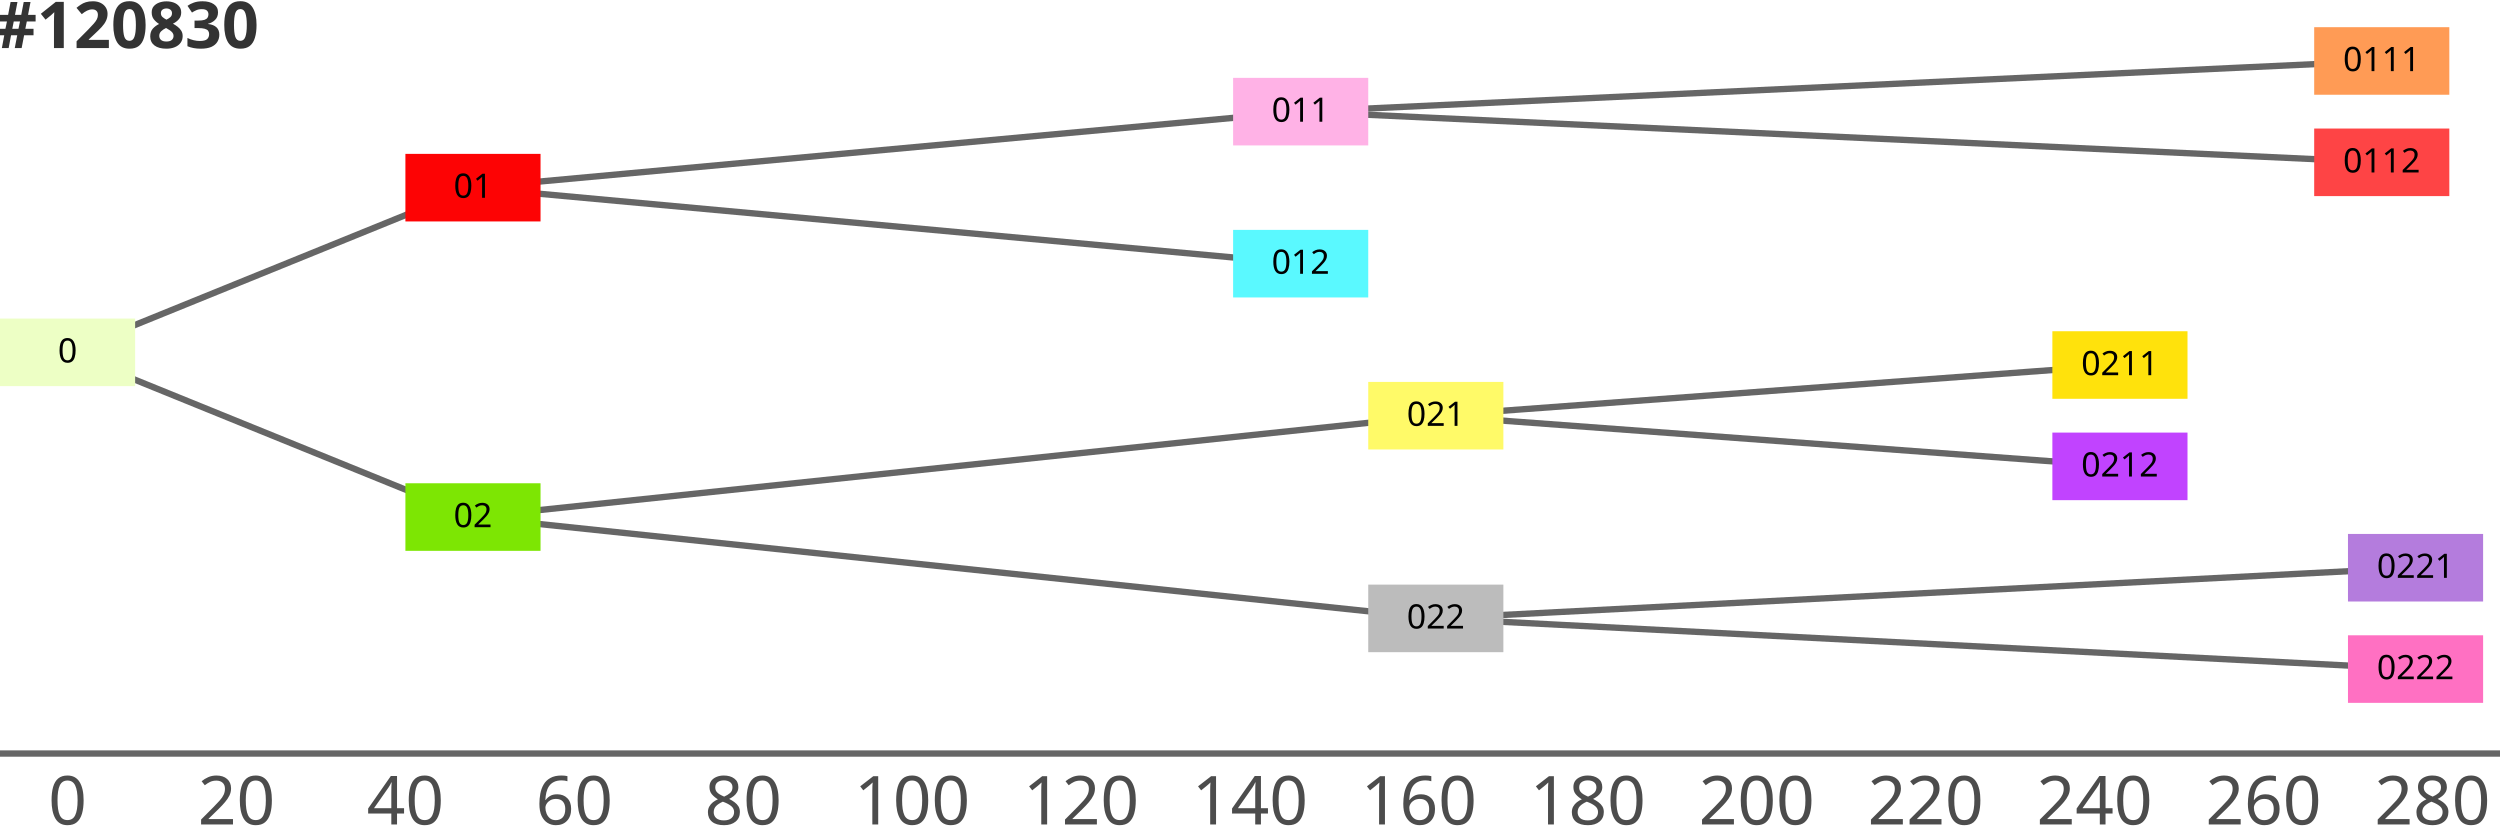
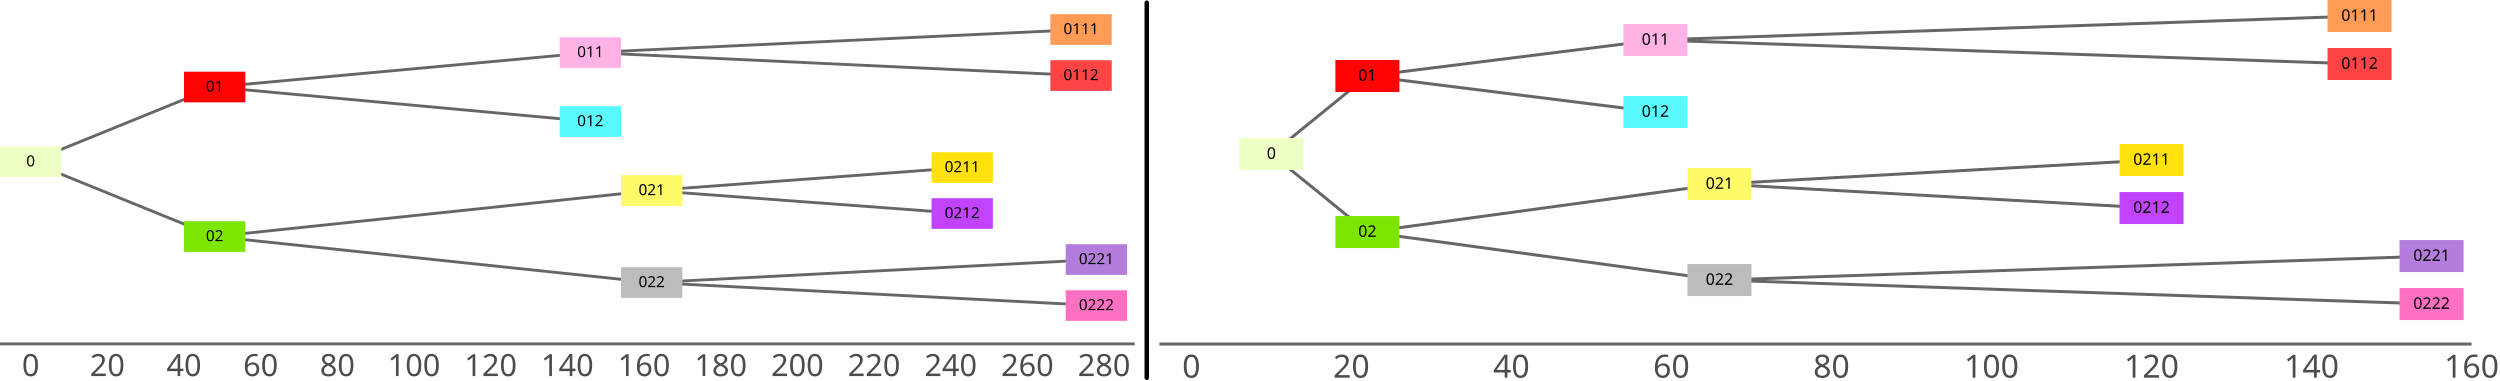
- <svg xmlns="http://www.w3.org/2000/svg" width="142.738mm" height="47.138mm" viewBox="0 0 505.766 167.025" id="svg2" version="1.1">
+ <svg xmlns="http://www.w3.org/2000/svg" width="314.48mm" height="47.807mm" viewBox="0 0 1114.3 169.394" id="svg2" version="1.1">
  <defs id="defs4" />
-   <g id="layer1" transform="translate(351.4621,-180.7577)">
+   <g id="layer1" transform="translate(351.4621,-179.9286)">
    <g id="g140887" transform="translate(-355.3193,79.86857)">
      <path id="path43015" d="M 17.527,172.173 99.543,138.854" style="fill:none;fill-opacity:0;stroke:#666666;stroke-width:1.282px;stroke-opacity:1" />
      <path id="path43017" d="m 17.527,172.173 82.016,33.319" style="fill:none;fill-opacity:0;stroke:#666666;stroke-width:1.282px;stroke-opacity:1" />
      <path id="path43019" d="M 99.543,138.854 266.992,123.476" style="fill:none;fill-opacity:0;stroke:#666666;stroke-width:1.282px;stroke-opacity:1" />
      <path id="path43021" d="M 99.543,138.854 266.992,154.232" style="fill:none;fill-opacity:0;stroke:#666666;stroke-width:1.282px;stroke-opacity:1" />
      <path id="path43023" d="M 266.992,123.476 485.702,113.224" style="fill:none;fill-opacity:0;stroke:#666666;stroke-width:1.282px;stroke-opacity:1" />
      <path id="path43025" d="M 266.992,123.476 485.702,133.728" style="fill:none;fill-opacity:0;stroke:#666666;stroke-width:1.282px;stroke-opacity:1" />
      <path id="path43027" d="M 99.543,205.492 294.331,184.988" style="fill:none;fill-opacity:0;stroke:#666666;stroke-width:1.282px;stroke-opacity:1" />
      <path id="path43029" d="M 99.543,205.492 294.331,225.996" style="fill:none;fill-opacity:0;stroke:#666666;stroke-width:1.282px;stroke-opacity:1" />
      <path id="path43031" d="M 294.331,184.988 432.733,174.736" style="fill:none;fill-opacity:0;stroke:#666666;stroke-width:1.282px;stroke-opacity:1" />
      <path id="path43033" d="m 294.331,184.988 138.402,10.252" style="fill:none;fill-opacity:0;stroke:#666666;stroke-width:1.282px;stroke-opacity:1" />
      <path id="path43035" d="M 294.331,225.996 492.536,215.744" style="fill:none;fill-opacity:0;stroke:#666666;stroke-width:1.282px;stroke-opacity:1" />
      <path id="path43037" d="m 294.331,225.996 198.206,10.252" style="fill:none;fill-opacity:0;stroke:#666666;stroke-width:1.282px;stroke-opacity:1" />
      <rect id="rect43039" style="fill:#edffc5;fill-opacity:1;stroke:#edffc5;stroke-width:0;stroke-opacity:1" height="13.669" width="27.339" ry="0" rx="0" y="165.338" x="3.857" />
      <rect id="rect43041" style="fill:#fd0304;fill-opacity:1;stroke:#fd0304;stroke-width:0;stroke-opacity:1" height="13.669" width="27.339" ry="0" rx="0" y="132.019" x="85.873" />
      <rect id="rect43043" style="fill:#ffb2e6;fill-opacity:1;stroke:#ffb2e6;stroke-width:0;stroke-opacity:1" height="13.669" width="27.339" ry="0" rx="0" y="116.641" x="253.323" />
      <rect id="rect43045" style="fill:#ff9b55;fill-opacity:1;stroke:#ff9b55;stroke-width:0;stroke-opacity:1" height="13.669" width="27.339" ry="0" rx="0" y="106.389" x="472.032" />
      <rect id="rect43047" style="fill:#fe4445;fill-opacity:1;stroke:#fe4445;stroke-width:0;stroke-opacity:1" height="13.669" width="27.339" ry="0" rx="0" y="126.893" x="472.032" />
      <rect id="rect43049" style="fill:#5af9ff;fill-opacity:1;stroke:#5af9ff;stroke-width:0;stroke-opacity:1" height="13.669" width="27.339" ry="0" rx="0" y="147.397" x="253.323" />
      <rect id="rect43051" style="fill:#7de603;fill-opacity:1;stroke:#7de603;stroke-width:0;stroke-opacity:1" height="13.669" width="27.339" ry="0" rx="0" y="198.657" x="85.873" />
      <rect id="rect43053" style="fill:#fffa68;fill-opacity:1;stroke:#fffa68;stroke-width:0;stroke-opacity:1" height="13.669" width="27.339" ry="0" rx="0" y="178.153" x="280.661" />
      <rect id="rect43055" style="fill:#ffe20c;fill-opacity:1;stroke:#ffe20c;stroke-width:0;stroke-opacity:1" height="13.669" width="27.339" ry="0" rx="0" y="167.901" x="419.064" />
      <rect id="rect43057" style="fill:#c143ff;fill-opacity:1;stroke:#c143ff;stroke-width:0;stroke-opacity:1" height="13.669" width="27.339" ry="0" rx="0" y="188.405" x="419.064" />
      <rect id="rect43059" style="fill:#bcbcbc;fill-opacity:1;stroke:#bcbcbc;stroke-width:0;stroke-opacity:1" height="13.669" width="27.339" ry="0" rx="0" y="219.161" x="280.661" />
      <rect id="rect43061" style="fill:#b47cdd;fill-opacity:1;stroke:#b47cdd;stroke-width:0;stroke-opacity:1" height="13.669" width="27.339" ry="0" rx="0" y="208.909" x="478.867" />
      <rect id="rect43063" style="fill:#ff70c2;fill-opacity:1;stroke:#ff70c2;stroke-width:0;stroke-opacity:1" height="13.669" width="27.339" ry="0" rx="0" y="229.413" x="478.867" />
      <path id="path43065" d="m 3.857,253.335 505.766,0" style="fill:none;fill-opacity:0;stroke:#666666;stroke-width:1.282px;stroke-opacity:1" />
      <text x="17.527" y="174.224" style="font-size:6.835px;font-family:Verdana;text-anchor:middle;fill:#000000;stroke:#000000;stroke-width:0" id="text43069">0</text>
      <text x="99.543" y="140.904" style="font-size:6.835px;font-family:Verdana;text-anchor:middle;fill:#000000;stroke:#000000;stroke-width:0" id="text43071">01</text>
      <text x="266.992" y="125.526" style="font-size:6.835px;font-family:Verdana;text-anchor:middle;fill:#000000;stroke:#000000;stroke-width:0" id="text43073">011</text>
      <text x="485.702" y="115.274" style="font-size:6.835px;font-family:Verdana;text-anchor:middle;fill:#000000;stroke:#000000;stroke-width:0" id="text43075">0111</text>
      <text x="485.702" y="135.778" style="font-size:6.835px;font-family:Verdana;text-anchor:middle;fill:#000000;stroke:#000000;stroke-width:0" id="text43077">0112</text>
      <text x="266.992" y="156.282" style="font-size:6.835px;font-family:Verdana;text-anchor:middle;fill:#000000;stroke:#000000;stroke-width:0" id="text43079">012</text>
      <text x="99.543" y="207.543" style="font-size:6.835px;font-family:Verdana;text-anchor:middle;fill:#000000;stroke:#000000;stroke-width:0" id="text43081">02</text>
      <text x="294.331" y="187.039" style="font-size:6.835px;font-family:Verdana;text-anchor:middle;fill:#000000;stroke:#000000;stroke-width:0" id="text43083">021</text>
      <text x="432.733" y="176.786" style="font-size:6.835px;font-family:Verdana;text-anchor:middle;fill:#000000;stroke:#000000;stroke-width:0" id="text43085">0211</text>
      <text x="432.733" y="197.291" style="font-size:6.835px;font-family:Verdana;text-anchor:middle;fill:#000000;stroke:#000000;stroke-width:0" id="text43087">0212</text>
      <text x="294.331" y="228.047" style="font-size:6.835px;font-family:Verdana;text-anchor:middle;fill:#000000;stroke:#000000;stroke-width:0" id="text43089">022</text>
      <text x="492.536" y="217.795" style="font-size:6.835px;font-family:Verdana;text-anchor:middle;fill:#000000;stroke:#000000;stroke-width:0" id="text43091">0221</text>
      <text x="492.536" y="238.299" style="font-size:6.835px;font-family:Verdana;text-anchor:middle;fill:#000000;stroke:#000000;stroke-width:0" id="text43093">0222</text>
      <text x="17.527" y="267.688" style="font-size:13.669px;font-family:Verdana;text-anchor:middle;fill:#4c4c4c;stroke:#000000;stroke-width:0" id="text43095">0</text>
      <text x="51.7" y="267.688" style="font-size:13.669px;font-family:Verdana;text-anchor:middle;fill:#4c4c4c;stroke:#000000;stroke-width:0" id="text43097">20</text>
      <text x="85.873" y="267.688" style="font-size:13.669px;font-family:Verdana;text-anchor:middle;fill:#4c4c4c;stroke:#000000;stroke-width:0" id="text43099">40</text>
      <text x="120.047" y="267.688" style="font-size:13.669px;font-family:Verdana;text-anchor:middle;fill:#4c4c4c;stroke:#000000;stroke-width:0" id="text43101">60</text>
      <text x="154.22" y="267.688" style="font-size:13.669px;font-family:Verdana;text-anchor:middle;fill:#4c4c4c;stroke:#000000;stroke-width:0" id="text43103">80</text>
      <text x="188.393" y="267.688" style="font-size:13.669px;font-family:Verdana;text-anchor:middle;fill:#4c4c4c;stroke:#000000;stroke-width:0" id="text43105">100</text>
      <text x="222.567" y="267.688" style="font-size:13.669px;font-family:Verdana;text-anchor:middle;fill:#4c4c4c;stroke:#000000;stroke-width:0" id="text43107">120</text>
      <text x="256.74" y="267.688" style="font-size:13.669px;font-family:Verdana;text-anchor:middle;fill:#4c4c4c;stroke:#000000;stroke-width:0" id="text43109">140</text>
      <text x="290.913" y="267.688" style="font-size:13.669px;font-family:Verdana;text-anchor:middle;fill:#4c4c4c;stroke:#000000;stroke-width:0" id="text43111">160</text>
      <text x="325.087" y="267.688" style="font-size:13.669px;font-family:Verdana;text-anchor:middle;fill:#4c4c4c;stroke:#000000;stroke-width:0" id="text43113">180</text>
      <text x="359.26" y="267.688" style="font-size:13.669px;font-family:Verdana;text-anchor:middle;fill:#4c4c4c;stroke:#000000;stroke-width:0" id="text43115">200</text>
      <text x="393.433" y="267.688" style="font-size:13.669px;font-family:Verdana;text-anchor:middle;fill:#4c4c4c;stroke:#000000;stroke-width:0" id="text43117">220</text>
      <text x="427.607" y="267.688" style="font-size:13.669px;font-family:Verdana;text-anchor:middle;fill:#4c4c4c;stroke:#000000;stroke-width:0" id="text43119">240</text>
      <text x="461.78" y="267.688" style="font-size:13.669px;font-family:Verdana;text-anchor:middle;fill:#4c4c4c;stroke:#000000;stroke-width:0" id="text43121">260</text>
      <text x="495.954" y="267.688" style="font-size:13.669px;font-family:Verdana;text-anchor:middle;fill:#4c4c4c;stroke:#000000;stroke-width:0" id="text43123">280</text>
    </g>
-     <text id="text43125" style="font-size:13.077px;font-family:Verdana;text-anchor:start;fill:#333333;stroke:#000000;stroke-width:0" y="190.483" x="-352.414">
-       <tspan style="font-style:normal;font-variant:normal;font-weight:bold;font-stretch:normal;font-family:Verdana;-inkscape-font-specification:'Verdana Bold';stroke-width:0" id="tspan140553">#120830</tspan>
-     </text>
+     <g id="g8008" transform="translate(163.1457,277.7942)">
+       <path id="path6235" d="M 52.069,-29.213 94.865,-63.985" style="fill:none;fill-opacity:0;stroke:#666666;stroke-width:1.337px;stroke-opacity:1" />
+       <path id="path6237" d="M 52.069,-29.213 94.865,5.559" style="fill:none;fill-opacity:0;stroke:#666666;stroke-width:1.337px;stroke-opacity:1" />
+       <path id="path6239" d="M 94.865,-63.985 223.254,-80.034" style="fill:none;fill-opacity:0;stroke:#666666;stroke-width:1.337px;stroke-opacity:1" />
+       <path id="path6241" d="M 94.865,-63.985 223.254,-47.937" style="fill:none;fill-opacity:0;stroke:#666666;stroke-width:1.337px;stroke-opacity:1" />
+       <path id="path6243" d="M 223.254,-80.034 537.093,-90.733" style="fill:none;fill-opacity:0;stroke:#666666;stroke-width:1.337px;stroke-opacity:1" />
+       <path id="path6245" d="m 223.254,-80.034 313.839,10.699" style="fill:none;fill-opacity:0;stroke:#666666;stroke-width:1.337px;stroke-opacity:1" />
+       <path id="path6247" d="M 94.865,5.559 251.785,-15.839" style="fill:none;fill-opacity:0;stroke:#666666;stroke-width:1.337px;stroke-opacity:1" />
+       <path id="path6249" d="M 94.865,5.559 251.785,26.957" style="fill:none;fill-opacity:0;stroke:#666666;stroke-width:1.337px;stroke-opacity:1" />
+       <path id="path6251" d="M 251.785,-15.839 444.368,-26.538" style="fill:none;fill-opacity:0;stroke:#666666;stroke-width:1.337px;stroke-opacity:1" />
+       <path id="path6253" d="M 251.785,-15.839 444.368,-5.14" style="fill:none;fill-opacity:0;stroke:#666666;stroke-width:1.337px;stroke-opacity:1" />
+       <path id="path6255" d="M 251.785,26.957 569.19,16.258" style="fill:none;fill-opacity:0;stroke:#666666;stroke-width:1.337px;stroke-opacity:1" />
+       <path id="path6257" d="M 251.785,26.957 569.19,37.656" style="fill:none;fill-opacity:0;stroke:#666666;stroke-width:1.337px;stroke-opacity:1" />
+       <rect id="rect6259" style="fill:#edffc5;fill-opacity:1;stroke:#edffc5;stroke-width:0;stroke-opacity:1" height="14.265" width="28.531" ry="0" rx="0" y="-36.346" x="37.803" />
+       <rect id="rect6261" style="fill:#fd0304;fill-opacity:1;stroke:#fd0304;stroke-width:0;stroke-opacity:1" height="14.265" width="28.531" ry="0" rx="0" y="-71.118" x="80.6" />
+       <rect id="rect6263" style="fill:#ffb2e6;fill-opacity:1;stroke:#ffb2e6;stroke-width:0;stroke-opacity:1" height="14.265" width="28.531" ry="0" rx="0" y="-87.167" x="208.988" />
+       <rect id="rect6265" style="fill:#ff9b55;fill-opacity:1;stroke:#ff9b55;stroke-width:0;stroke-opacity:1" height="14.265" width="28.531" ry="0" rx="0" y="-97.866" x="522.828" />
+       <rect id="rect6267" style="fill:#fe4445;fill-opacity:1;stroke:#fe4445;stroke-width:0;stroke-opacity:1" height="14.265" width="28.531" ry="0" rx="0" y="-76.467" x="522.828" />
+       <rect id="rect6269" style="fill:#5af9ff;fill-opacity:1;stroke:#5af9ff;stroke-width:0;stroke-opacity:1" height="14.265" width="28.531" ry="0" rx="0" y="-55.069" x="208.988" />
+       <rect id="rect6271" style="fill:#7de603;fill-opacity:1;stroke:#7de603;stroke-width:0;stroke-opacity:1" height="14.265" width="28.531" ry="0" rx="0" y="-1.574" x="80.6" />
+       <rect id="rect6273" style="fill:#fffa68;fill-opacity:1;stroke:#fffa68;stroke-width:0;stroke-opacity:1" height="14.265" width="28.531" ry="0" rx="0" y="-22.972" x="237.519" />
+       <rect id="rect6275" style="fill:#ffe20c;fill-opacity:1;stroke:#ffe20c;stroke-width:0;stroke-opacity:1" height="14.265" width="28.531" ry="0" rx="0" y="-33.671" x="430.102" />
+       <rect id="rect6277" style="fill:#c143ff;fill-opacity:1;stroke:#c143ff;stroke-width:0;stroke-opacity:1" height="14.265" width="28.531" ry="0" rx="0" y="-12.273" x="430.102" />
+       <rect id="rect6279" style="fill:#bcbcbc;fill-opacity:1;stroke:#bcbcbc;stroke-width:0;stroke-opacity:1" height="14.265" width="28.531" ry="0" rx="0" y="19.824" x="237.519" />
+       <rect id="rect6281" style="fill:#b47cdd;fill-opacity:1;stroke:#b47cdd;stroke-width:0;stroke-opacity:1" height="14.265" width="28.531" ry="0" rx="0" y="9.125" x="554.925" />
+       <rect id="rect6283" style="fill:#ff70c2;fill-opacity:1;stroke:#ff70c2;stroke-width:0;stroke-opacity:1" height="14.265" width="28.531" ry="0" rx="0" y="30.523" x="554.925" />
+       <path id="path6285" d="m 2.14,55.488 584.882,0" style="fill:none;fill-opacity:0;stroke:#666666;stroke-width:1.337px;stroke-opacity:1" />
+       <text x="52.069" y="-27.073" style="font-size:7.133px;font-family:Verdana;text-anchor:middle;fill:#000000;stroke:#000000;stroke-width:0" id="text6289">0</text>
+       <text x="94.865" y="-61.845" style="font-size:7.133px;font-family:Verdana;text-anchor:middle;fill:#000000;stroke:#000000;stroke-width:0" id="text6291">01</text>
+       <text x="223.254" y="-77.894" style="font-size:7.133px;font-family:Verdana;text-anchor:middle;fill:#000000;stroke:#000000;stroke-width:0" id="text6293">011</text>
+       <text x="537.093" y="-88.593" style="font-size:7.133px;font-family:Verdana;text-anchor:middle;fill:#000000;stroke:#000000;stroke-width:0" id="text6295">0111</text>
+       <text x="537.093" y="-67.195" style="font-size:7.133px;font-family:Verdana;text-anchor:middle;fill:#000000;stroke:#000000;stroke-width:0" id="text6297">0112</text>
+       <text x="223.254" y="-45.797" style="font-size:7.133px;font-family:Verdana;text-anchor:middle;fill:#000000;stroke:#000000;stroke-width:0" id="text6299">012</text>
+       <text x="94.865" y="7.699" style="font-size:7.133px;font-family:Verdana;text-anchor:middle;fill:#000000;stroke:#000000;stroke-width:0" id="text6301">02</text>
+       <text x="251.785" y="-13.7" style="font-size:7.133px;font-family:Verdana;text-anchor:middle;fill:#000000;stroke:#000000;stroke-width:0" id="text6303">021</text>
+       <text x="444.368" y="-24.399" style="font-size:7.133px;font-family:Verdana;text-anchor:middle;fill:#000000;stroke:#000000;stroke-width:0" id="text6305">0211</text>
+       <text x="444.368" y="-3.001" style="font-size:7.133px;font-family:Verdana;text-anchor:middle;fill:#000000;stroke:#000000;stroke-width:0" id="text6307">0212</text>
+       <text x="251.785" y="29.097" style="font-size:7.133px;font-family:Verdana;text-anchor:middle;fill:#000000;stroke:#000000;stroke-width:0" id="text6309">022</text>
+       <text x="569.19" y="18.398" style="font-size:7.133px;font-family:Verdana;text-anchor:middle;fill:#000000;stroke:#000000;stroke-width:0" id="text6311">0221</text>
+       <text x="569.19" y="39.796" style="font-size:7.133px;font-family:Verdana;text-anchor:middle;fill:#000000;stroke:#000000;stroke-width:0" id="text6313">0222</text>
+       <text x="16.405" y="70.466" style="font-size:14.265px;font-family:Verdana;text-anchor:middle;fill:#4c4c4c;stroke:#000000;stroke-width:0" id="text6315">0</text>
+       <text x="87.732" y="70.466" style="font-size:14.265px;font-family:Verdana;text-anchor:middle;fill:#4c4c4c;stroke:#000000;stroke-width:0" id="text6317">20</text>
+       <text x="159.059" y="70.466" style="font-size:14.265px;font-family:Verdana;text-anchor:middle;fill:#4c4c4c;stroke:#000000;stroke-width:0" id="text6319">40</text>
+       <text x="230.387" y="70.466" style="font-size:14.265px;font-family:Verdana;text-anchor:middle;fill:#4c4c4c;stroke:#000000;stroke-width:0" id="text6321">60</text>
+       <text x="301.714" y="70.466" style="font-size:14.265px;font-family:Verdana;text-anchor:middle;fill:#4c4c4c;stroke:#000000;stroke-width:0" id="text6323">80</text>
+       <text x="373.041" y="70.466" style="font-size:14.265px;font-family:Verdana;text-anchor:middle;fill:#4c4c4c;stroke:#000000;stroke-width:0" id="text6325">100</text>
+       <text x="444.368" y="70.466" style="font-size:14.265px;font-family:Verdana;text-anchor:middle;fill:#4c4c4c;stroke:#000000;stroke-width:0" id="text6327">120</text>
+       <text x="515.695" y="70.466" style="font-size:14.265px;font-family:Verdana;text-anchor:middle;fill:#4c4c4c;stroke:#000000;stroke-width:0" id="text6329">140</text>
+       <text x="587.022" y="70.466" style="font-size:14.265px;font-family:Verdana;text-anchor:middle;fill:#4c4c4c;stroke:#000000;stroke-width:0" id="text6331">160</text>
+     </g>
+     <path style="fill:none;fill-rule:evenodd;stroke:#000000;stroke-width:2;stroke-linecap:round;stroke-linejoin:round;stroke-miterlimit:4;stroke-dasharray:none;stroke-opacity:1" d="m 159.675,181.128 0,167.18" id="path5712" />
  </g>
</svg>
